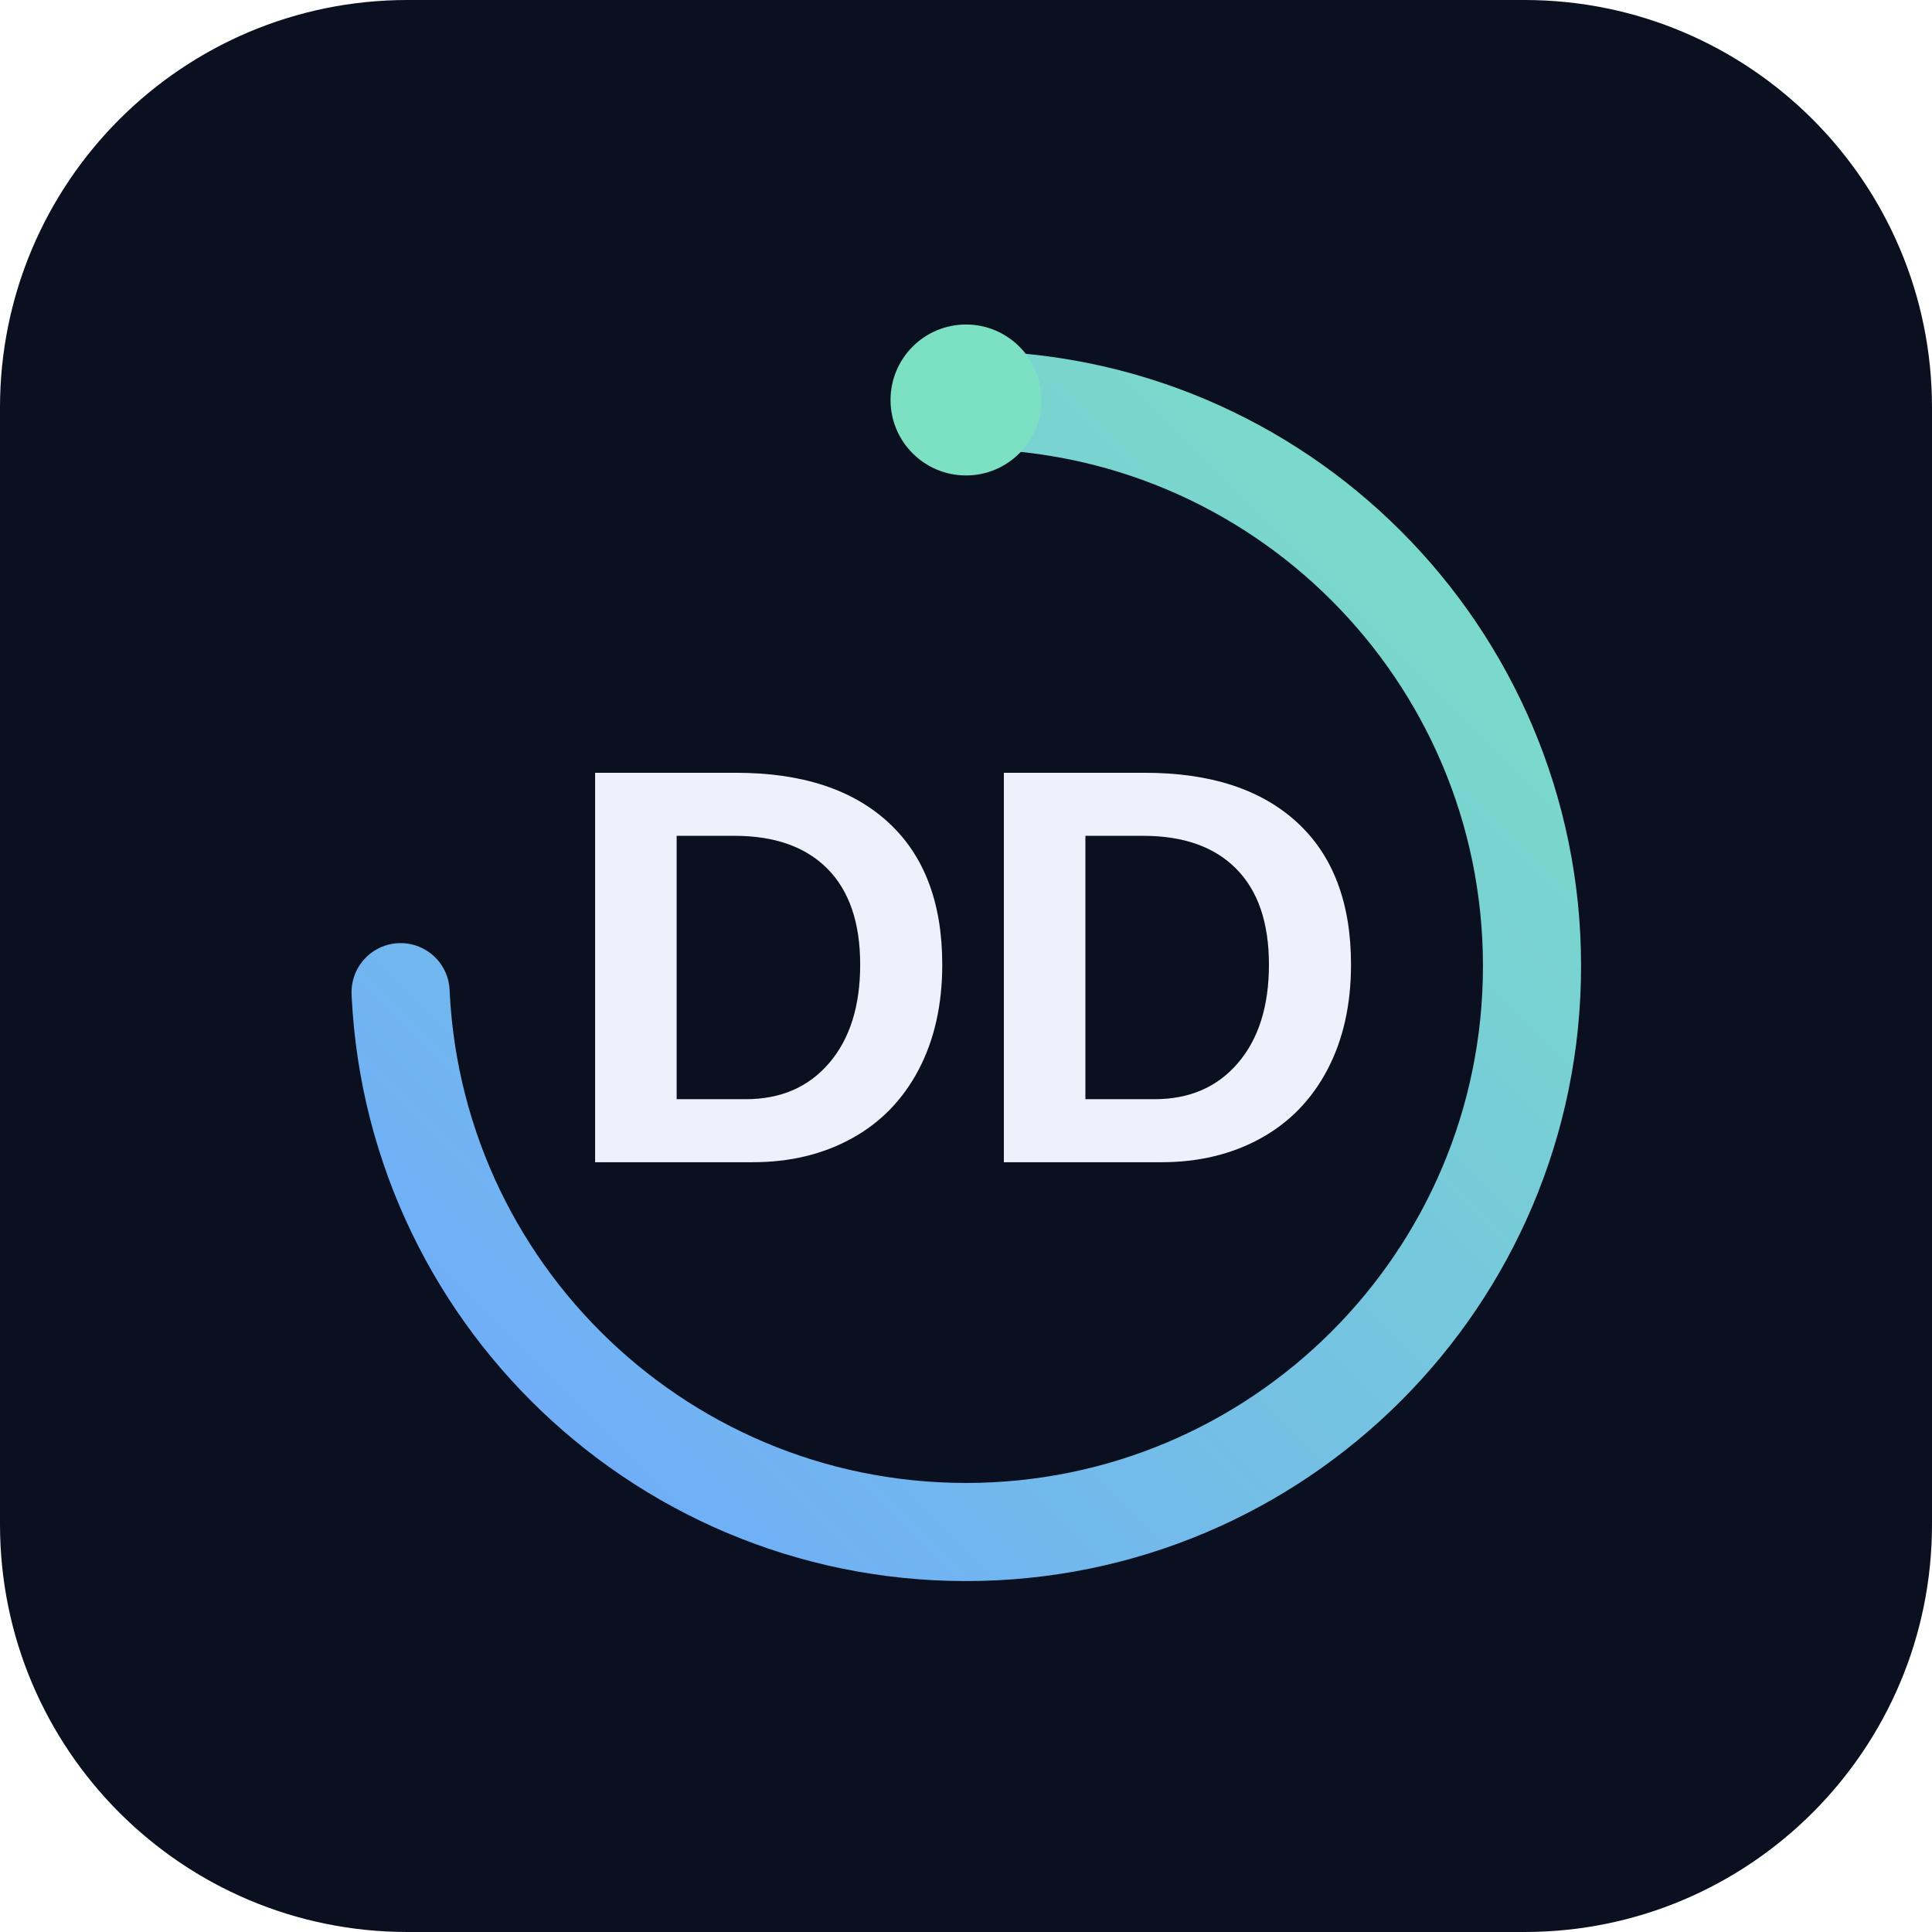
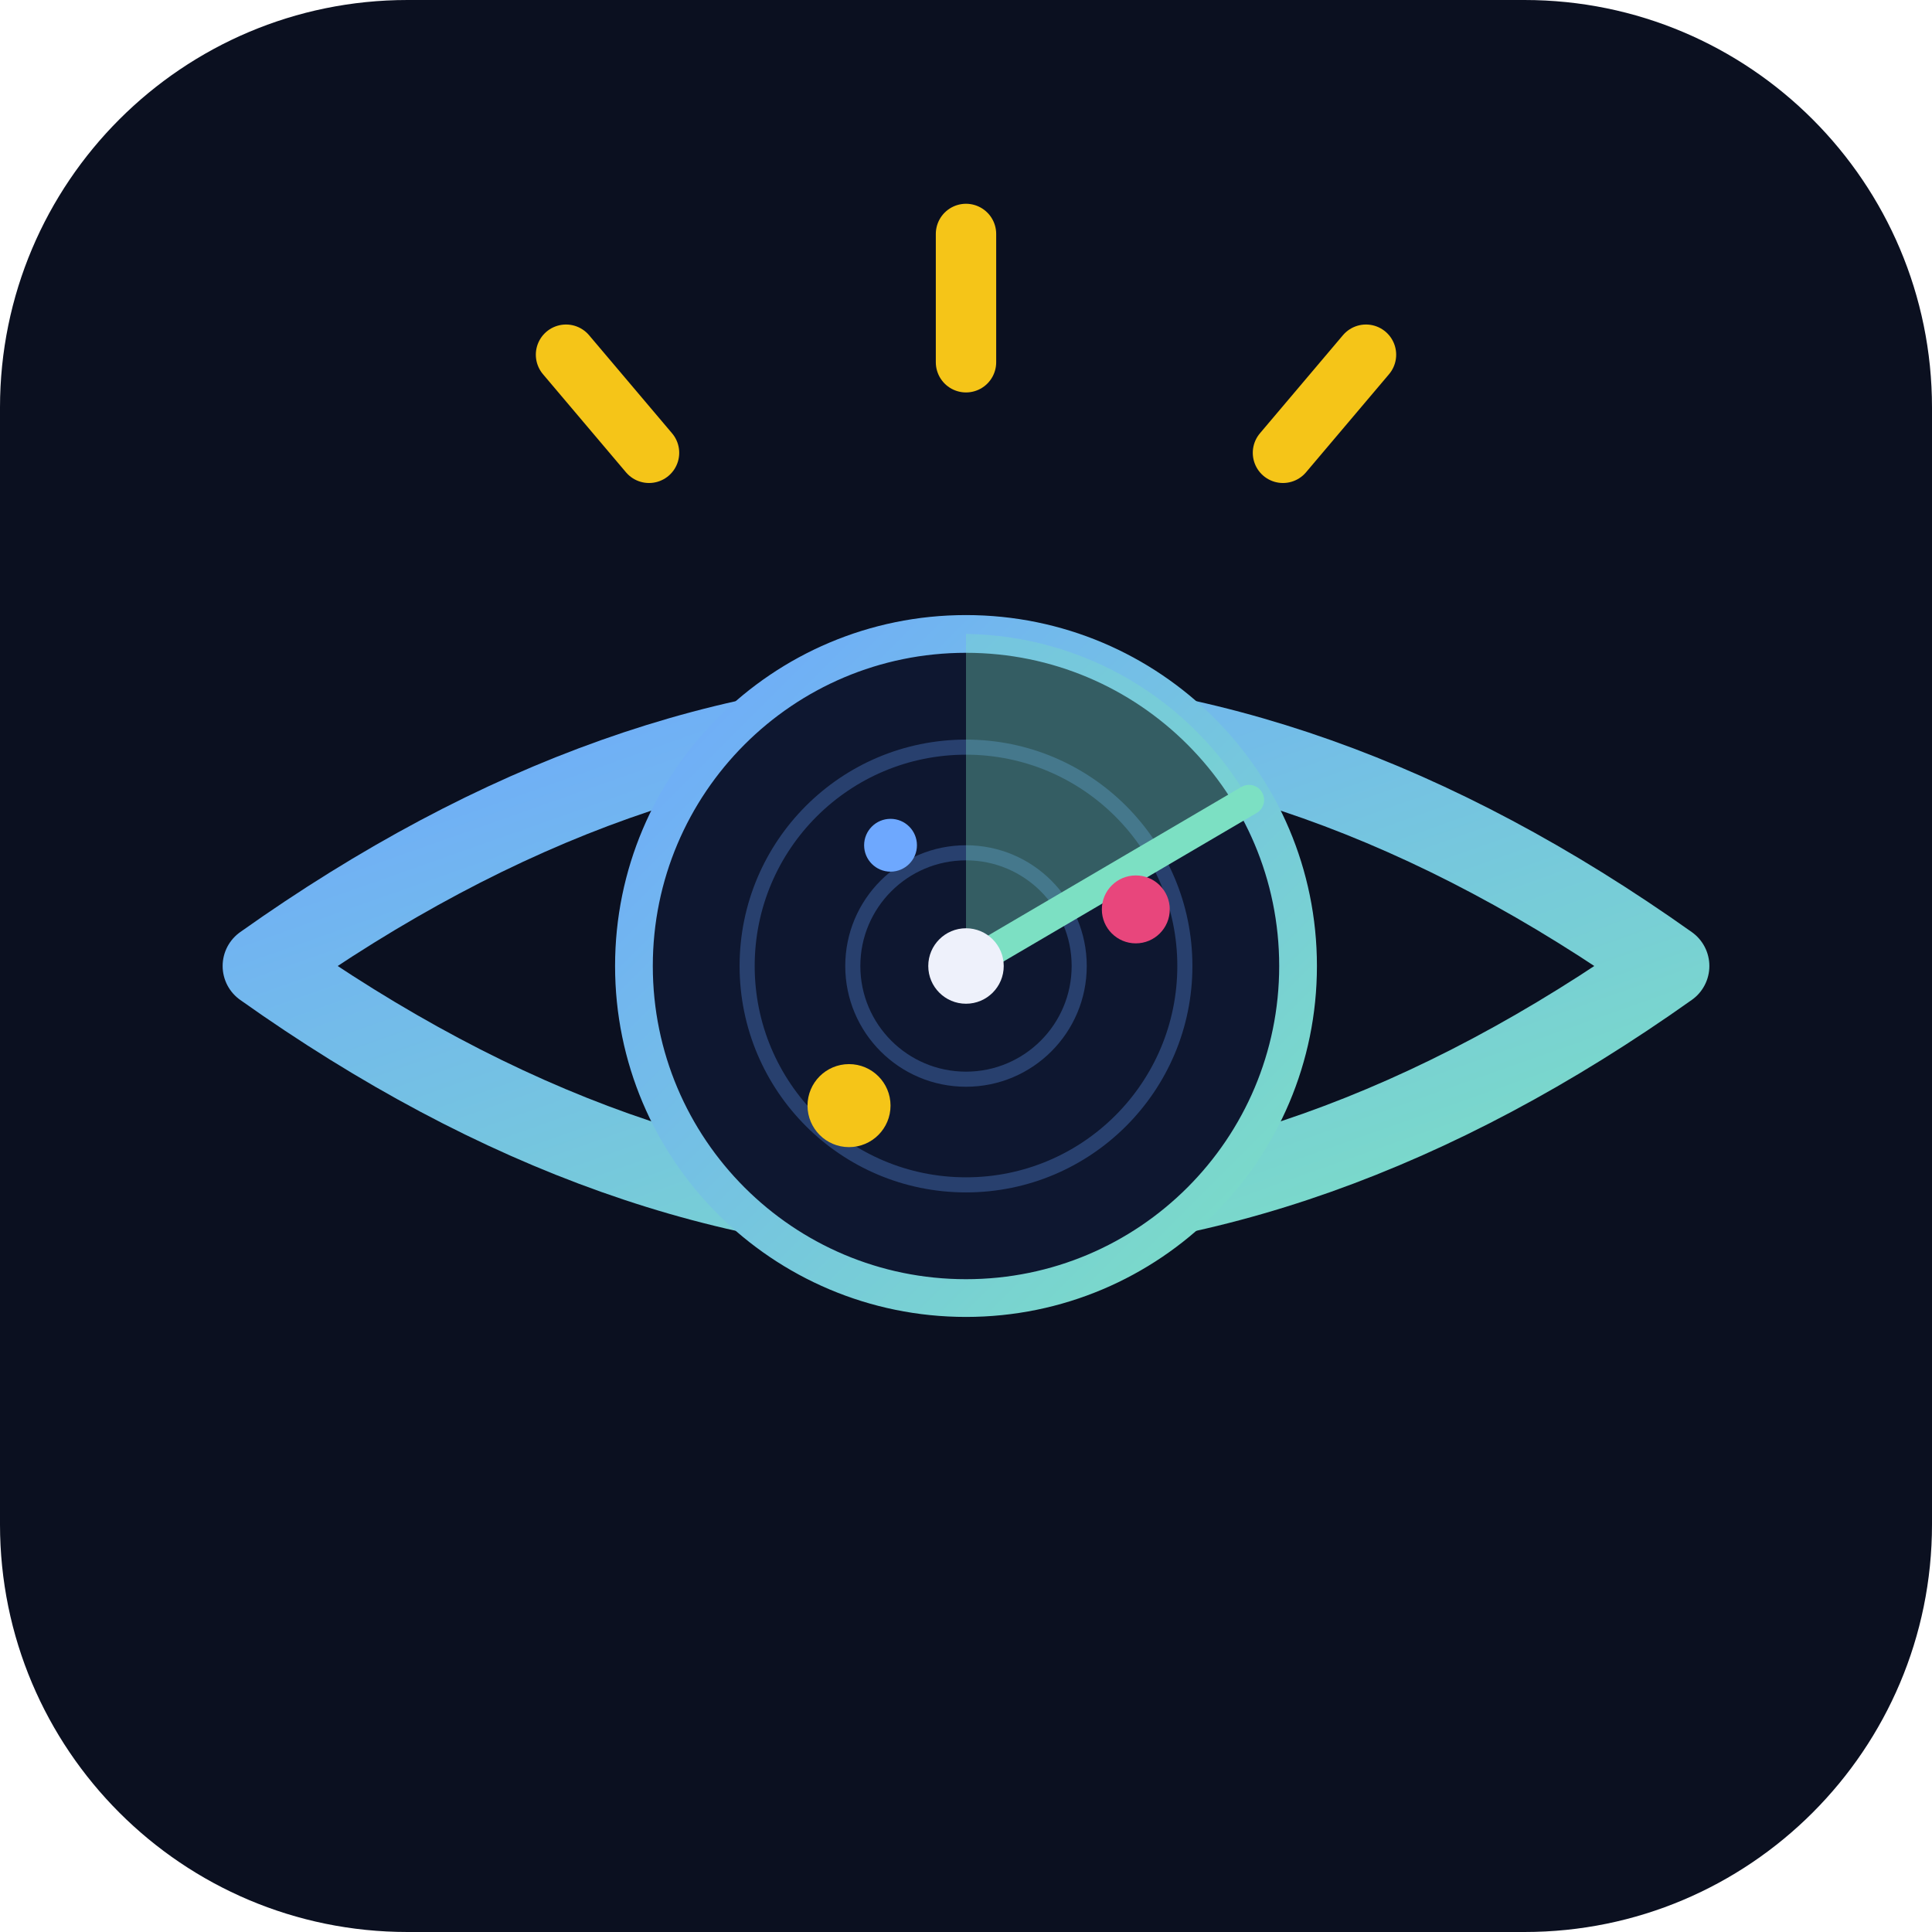
<svg xmlns="http://www.w3.org/2000/svg" viewBox="0 0 512 512">
  <defs>
-     <linearGradient id="ring" x1="0" y1="0" x2="1" y2="1">
+     <linearGradient id="ng" x1="0" y1="0" x2="1" y2="1">
      <stop offset="0%" stop-color="#6ea8fe" />
      <stop offset="100%" stop-color="#7ce0c3" />
    </linearGradient>
  </defs>
  <rect width="512" height="512" rx="108" fill="#0b1020" />
-   <circle cx="256" cy="256" r="150" fill="none" stroke="url(#ring)" stroke-width="26" stroke-linecap="round" stroke-dasharray="700 243" transform="rotate(-90 256 256)" />
-   <text x="256" y="308" text-anchor="middle" font-family="Segoe UI, Arial, sans-serif" font-size="150" font-weight="800" fill="#eef1fb">DD</text>
-   <circle cx="256" cy="106" r="20" fill="#7ce0c3" />
+   <path d="M256 96 L256 62" stroke="#f5c518" stroke-width="16" stroke-linecap="round" />
+   <path d="M172 120 L150 94" stroke="#f5c518" stroke-width="16" stroke-linecap="round" />
+   <path d="M340 120 L362 94" stroke="#f5c518" stroke-width="16" stroke-linecap="round" />
+   <path d="M70 256 Q256 124 442 256 Q256 388 70 256 Z" fill="none" stroke="url(#ng)" stroke-width="22" stroke-linejoin="round" />
+   <circle cx="256" cy="256" r="88" fill="#0e1730" stroke="url(#ng)" stroke-width="10" />
+   <circle cx="256" cy="256" r="58" fill="none" stroke="#28406e" stroke-width="4" />
+   <circle cx="256" cy="256" r="30" fill="none" stroke="#28406e" stroke-width="4" />
+   <path d="M256 256 L256 168 A88 88 0 0 1 331 212 Z" fill="#7ce0c3" opacity="0.35" />
+   <line x1="256" y1="256" x2="331" y2="212" stroke="#7ce0c3" stroke-width="8" stroke-linecap="round" />
+   <circle cx="225" cy="293" r="11" fill="#f5c518" />
+   <circle cx="301" cy="241" r="9" fill="#e8467c" />
+   <circle cx="236" cy="224" r="7" fill="#6ea8fe" />
+   <circle cx="256" cy="256" r="10" fill="#eef1fb" />
</svg>
